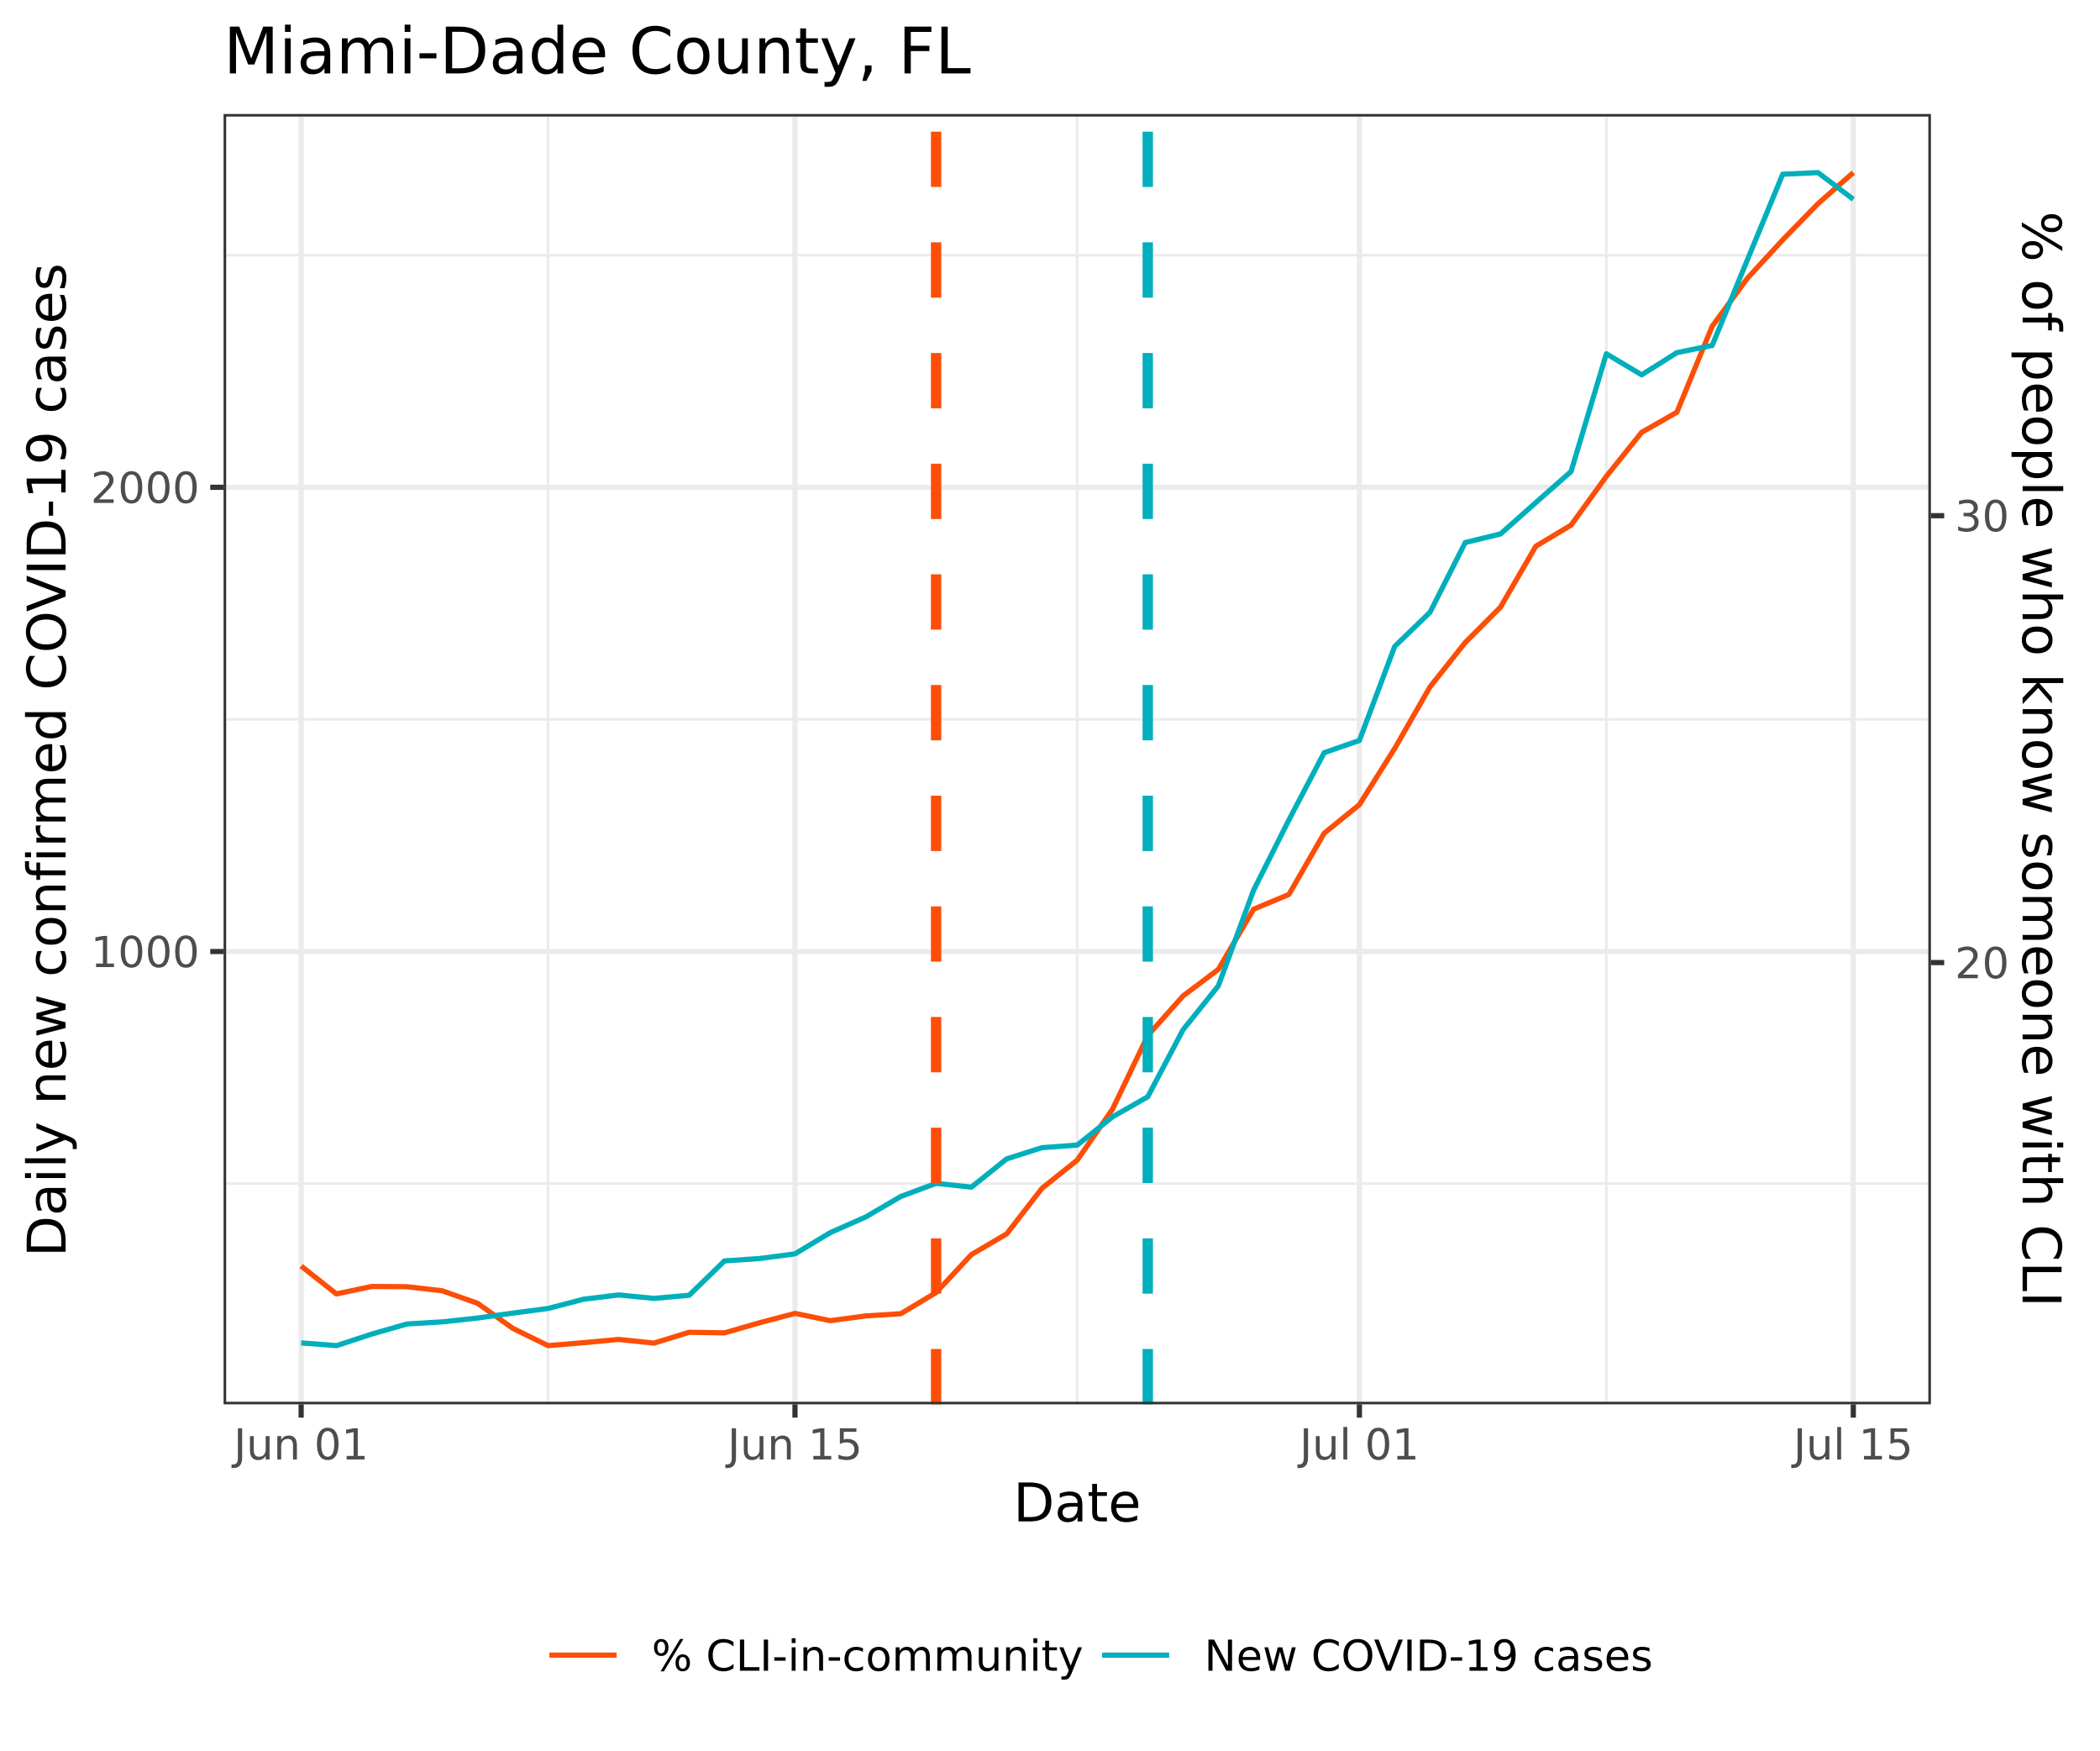
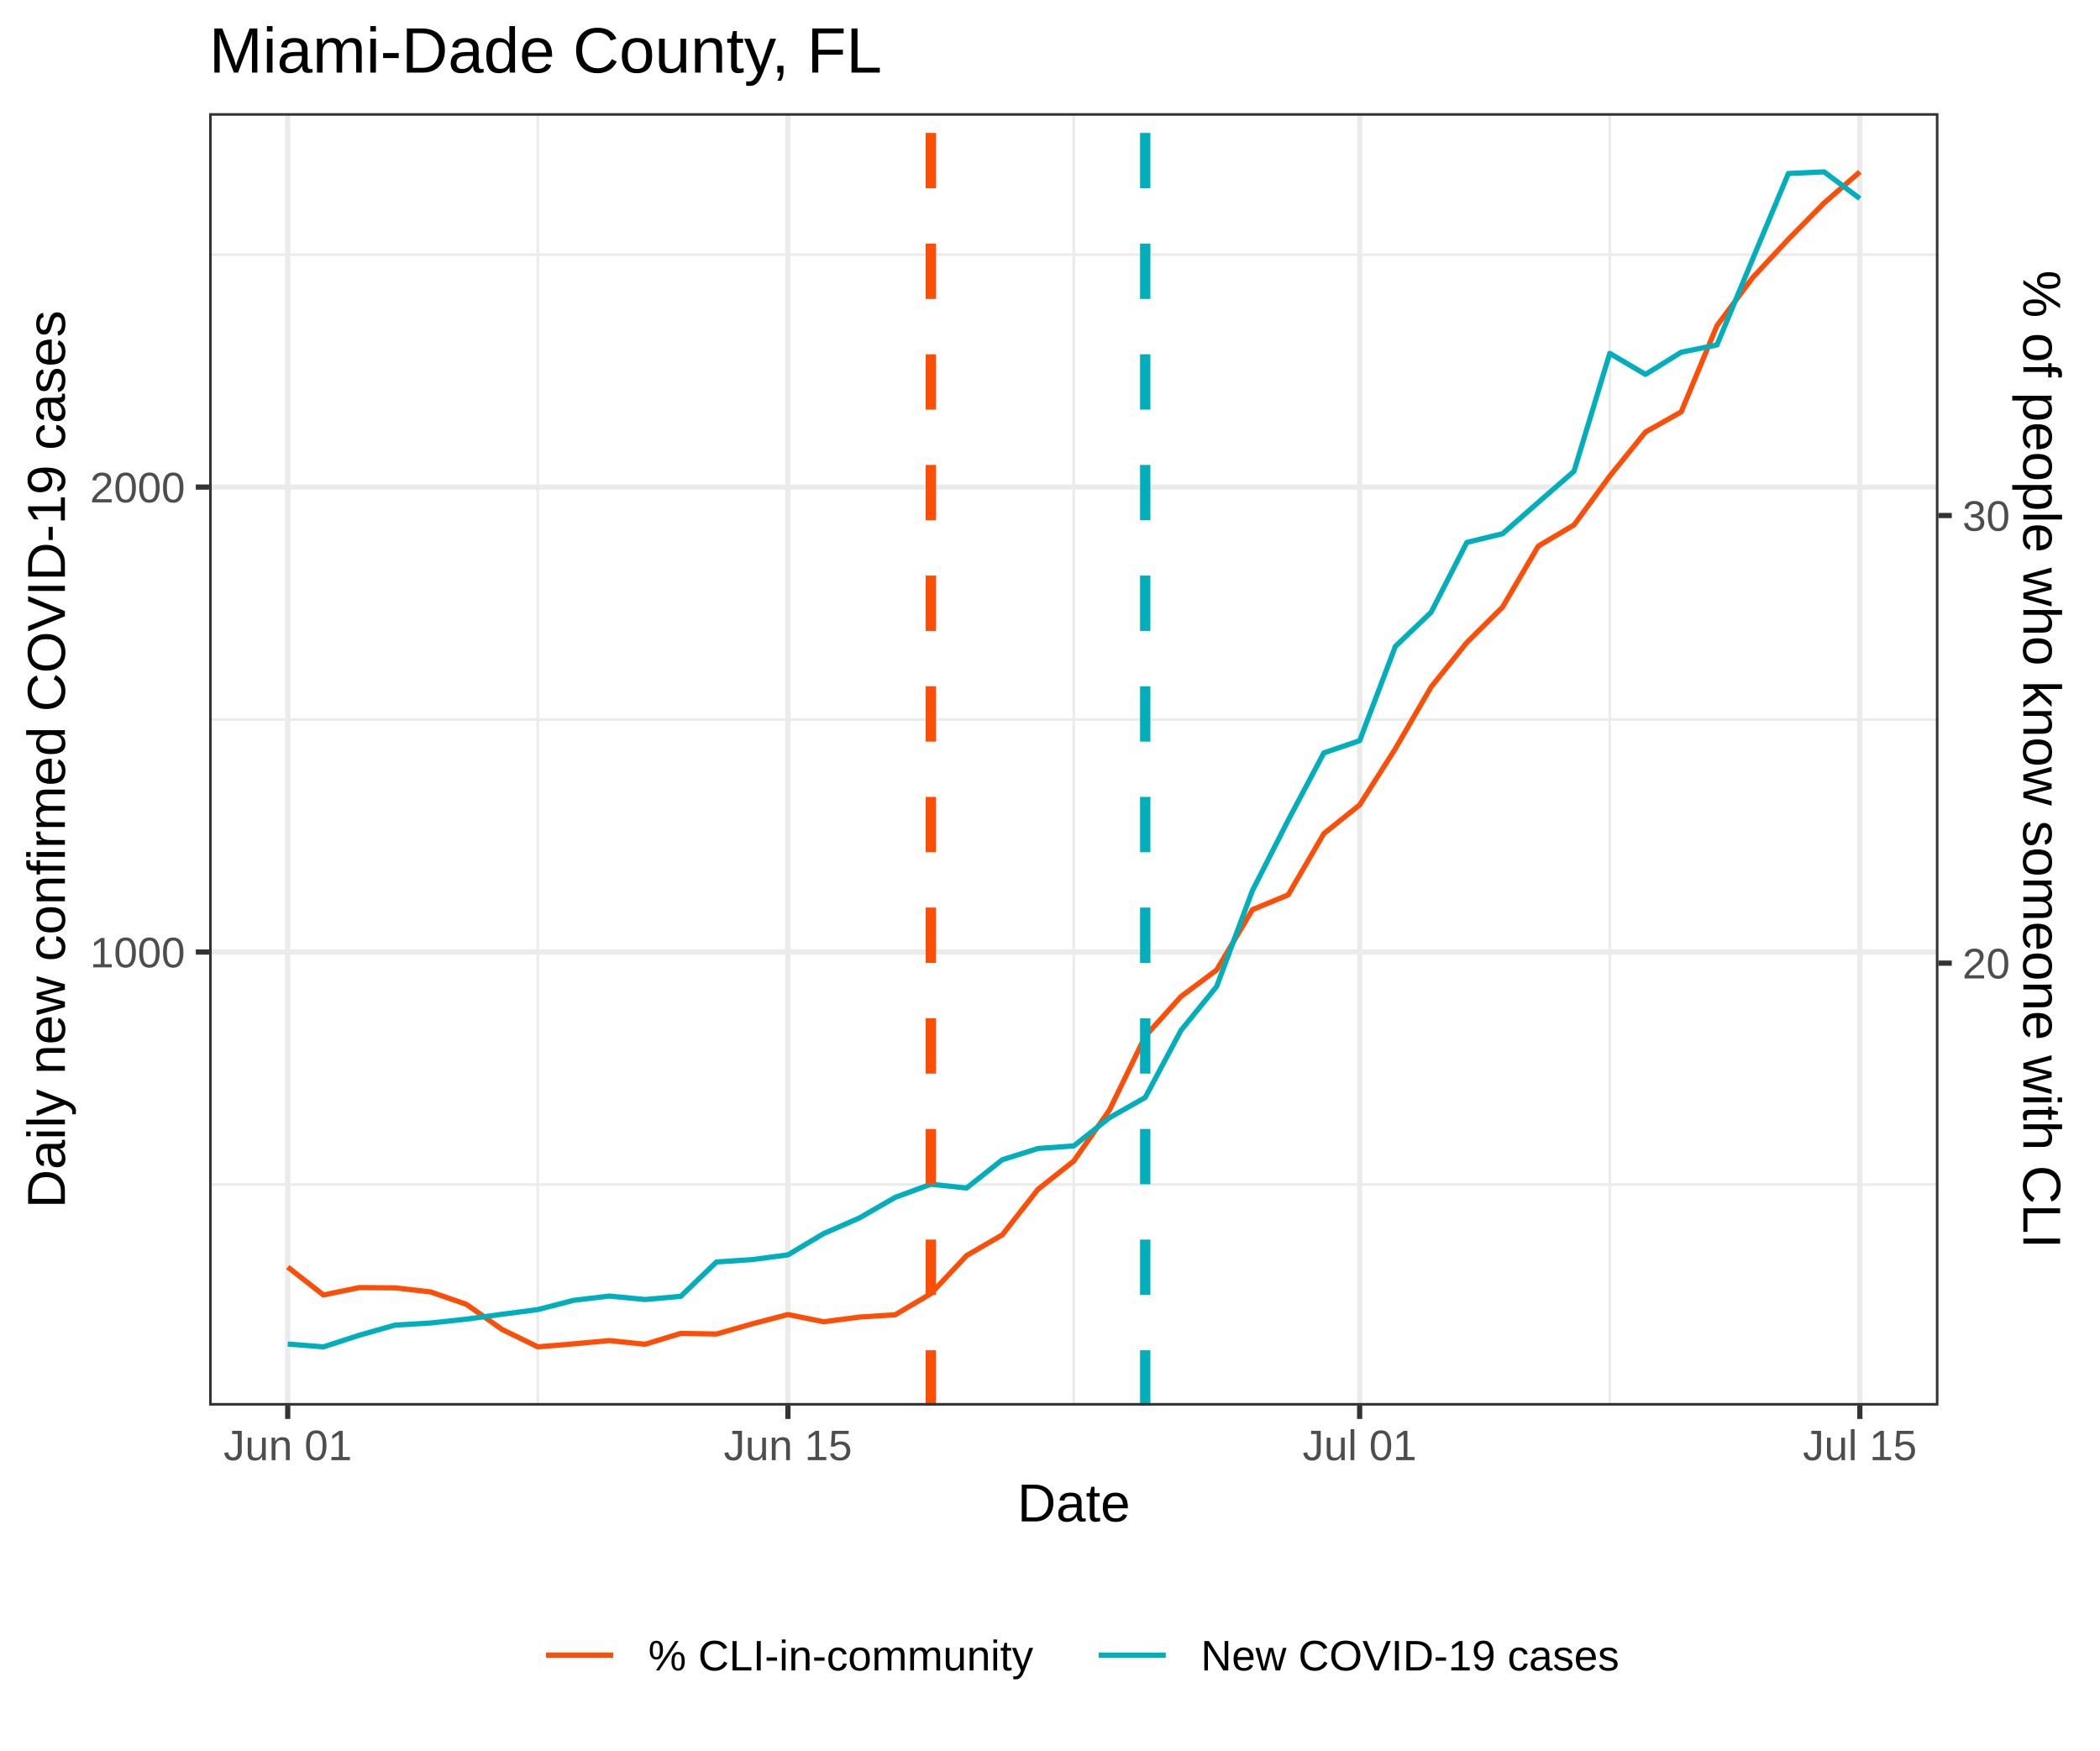
<svg xmlns="http://www.w3.org/2000/svg" viewBox="0 0 432.00 360.00">
  <defs>
    <style type="text/css">
    line, polyline, polygon, path, rect, circle {
      fill: none;
      stroke: #000000;
      stroke-linecap: round;
      stroke-linejoin: round;
      stroke-miterlimit: 10.00;
    }
  </style>
  </defs>
  <rect width="100%" height="100%" style="stroke: none; fill: #FFFFFF;" />
  <rect x="0" y="0.00" width="432.00" height="360.00" style="stroke-width: 1.07; stroke: #FFFFFF; fill: #FFFFFF;" />
  <defs>
-     <clipPath id="cpNDUuOTl8Mzk3LjIxfDI4OC44MnwyMy40NA==">
-       <rect x="45.99" y="23.44" width="351.23" height="265.38" />
+     <clipPath id="cpNDMuMDJ8Mzk4Ljc3fDI4OS4wOHwyMy4yNw==">
+       <rect x="43.02" y="23.27" width="355.75" height="265.81" />
    </clipPath>
  </defs>
-   <rect x="45.99" y="23.44" width="351.23" height="265.38" style="stroke-width: 1.07; stroke: none; fill: #FFFFFF;" clip-path="url(#cpNDUuOTl8Mzk3LjIxfDI4OC44MnwyMy40NA==)" />
-   <polyline points="45.99,243.42 397.21,243.42 " style="stroke-width: 0.53; stroke: #EBEBEB; stroke-linecap: butt;" clip-path="url(#cpNDUuOTl8Mzk3LjIxfDI4OC44MnwyMy40NA==)" />
-   <polyline points="45.99,147.95 397.21,147.95 " style="stroke-width: 0.53; stroke: #EBEBEB; stroke-linecap: butt;" clip-path="url(#cpNDUuOTl8Mzk3LjIxfDI4OC44MnwyMy40NA==)" />
-   <polyline points="45.99,52.48 397.21,52.48 " style="stroke-width: 0.53; stroke: #EBEBEB; stroke-linecap: butt;" clip-path="url(#cpNDUuOTl8Mzk3LjIxfDI4OC44MnwyMy40NA==)" />
-   <polyline points="112.75,288.82 112.75,23.44 " style="stroke-width: 0.53; stroke: #EBEBEB; stroke-linecap: butt;" clip-path="url(#cpNDUuOTl8Mzk3LjIxfDI4OC44MnwyMy40NA==)" />
-   <polyline points="221.60,288.82 221.60,23.44 " style="stroke-width: 0.53; stroke: #EBEBEB; stroke-linecap: butt;" clip-path="url(#cpNDUuOTl8Mzk3LjIxfDI4OC44MnwyMy40NA==)" />
-   <polyline points="330.45,288.82 330.45,23.44 " style="stroke-width: 0.53; stroke: #EBEBEB; stroke-linecap: butt;" clip-path="url(#cpNDUuOTl8Mzk3LjIxfDI4OC44MnwyMy40NA==)" />
-   <polyline points="45.99,195.69 397.21,195.69 " style="stroke-width: 1.07; stroke: #EBEBEB; stroke-linecap: butt;" clip-path="url(#cpNDUuOTl8Mzk3LjIxfDI4OC44MnwyMy40NA==)" />
-   <polyline points="45.99,100.22 397.21,100.22 " style="stroke-width: 1.07; stroke: #EBEBEB; stroke-linecap: butt;" clip-path="url(#cpNDUuOTl8Mzk3LjIxfDI4OC44MnwyMy40NA==)" />
-   <polyline points="61.95,288.82 61.95,23.44 " style="stroke-width: 1.07; stroke: #EBEBEB; stroke-linecap: butt;" clip-path="url(#cpNDUuOTl8Mzk3LjIxfDI4OC44MnwyMy40NA==)" />
-   <polyline points="163.54,288.82 163.54,23.44 " style="stroke-width: 1.07; stroke: #EBEBEB; stroke-linecap: butt;" clip-path="url(#cpNDUuOTl8Mzk3LjIxfDI4OC44MnwyMy40NA==)" />
-   <polyline points="279.65,288.82 279.65,23.44 " style="stroke-width: 1.07; stroke: #EBEBEB; stroke-linecap: butt;" clip-path="url(#cpNDUuOTl8Mzk3LjIxfDI4OC44MnwyMy40NA==)" />
-   <polyline points="381.25,288.82 381.25,23.44 " style="stroke-width: 1.07; stroke: #EBEBEB; stroke-linecap: butt;" clip-path="url(#cpNDUuOTl8Mzk3LjIxfDI4OC44MnwyMy40NA==)" />
-   <polyline points="61.95,260.38 69.21,266.11 76.46,264.58 83.72,264.63 90.98,265.47 98.23,268.03 105.49,273.19 112.75,276.75 120.00,276.14 127.26,275.47 134.52,276.23 141.77,274.00 149.03,274.12 156.29,272.03 163.54,270.12 170.80,271.61 178.06,270.64 185.31,270.18 192.57,265.83 199.83,258.02 207.09,253.76 214.34,244.40 221.60,238.60 228.86,228.11 236.11,212.98 243.37,204.83 250.63,199.37 257.88,186.99 265.14,183.96 272.40,171.37 279.65,165.48 286.91,153.93 294.17,141.27 301.42,132.14 308.68,124.86 315.94,112.34 323.19,108.00 330.45,97.97 337.71,88.92 344.96,84.78 352.22,67.10 359.48,57.21 366.73,49.34 373.99,41.89 381.25,35.50 " style="stroke-width: 1.07; stroke: #FC4E07; stroke-linecap: butt;" clip-path="url(#cpNDUuOTl8Mzk3LjIxfDI4OC44MnwyMy40NA==)" />
-   <polyline points="61.95,276.18 69.21,276.75 76.46,274.37 83.72,272.29 90.98,271.86 98.23,271.07 105.49,270.06 112.75,269.10 120.00,267.21 127.26,266.32 134.52,267.03 141.77,266.39 149.03,259.32 156.29,258.83 163.54,257.87 170.80,253.50 178.06,250.30 185.31,246.07 192.57,243.37 199.83,244.15 207.09,238.34 214.34,236.03 221.60,235.50 228.86,229.70 236.11,225.56 243.37,211.78 250.63,202.75 257.88,183.09 265.14,168.64 272.40,154.80 279.65,152.29 286.91,132.94 294.17,125.93 301.42,111.58 308.68,109.81 315.94,103.36 323.19,96.97 330.45,72.76 337.71,77.09 344.96,72.53 352.22,71.05 359.48,53.40 366.73,35.83 373.99,35.50 381.25,40.99 " style="stroke-width: 1.07; stroke: #00AFBB; stroke-linecap: butt;" clip-path="url(#cpNDUuOTl8Mzk3LjIxfDI4OC44MnwyMy40NA==)" />
-   <line x1="192.57" y1="288.82" x2="192.57" y2="23.44" style="stroke-width: 2.13; stroke: #FC4E07; stroke-dasharray: 11.38,11.38; stroke-linecap: butt;" clip-path="url(#cpNDUuOTl8Mzk3LjIxfDI4OC44MnwyMy40NA==)" />
-   <line x1="236.11" y1="288.82" x2="236.11" y2="23.44" style="stroke-width: 2.13; stroke: #00AFBB; stroke-dasharray: 11.38,11.38; stroke-linecap: butt;" clip-path="url(#cpNDUuOTl8Mzk3LjIxfDI4OC44MnwyMy40NA==)" />
-   <rect x="45.99" y="23.44" width="351.23" height="265.38" style="stroke-width: 1.07; stroke: #333333;" clip-path="url(#cpNDUuOTl8Mzk3LjIxfDI4OC44MnwyMy40NA==)" />
+   <rect x="43.02" y="23.27" width="355.75" height="265.81" style="stroke-width: 1.07; stroke: none; fill: #FFFFFF;" clip-path="url(#cpNDMuMDJ8Mzk4Ljc3fDI4OS4wOHwyMy4yNw==)" />
+   <polyline points="43.02,243.61 398.77,243.61 " style="stroke-width: 0.53; stroke: #EBEBEB; stroke-linecap: butt;" clip-path="url(#cpNDMuMDJ8Mzk4Ljc3fDI4OS4wOHwyMy4yNw==)" />
+   <polyline points="43.02,147.98 398.77,147.98 " style="stroke-width: 0.53; stroke: #EBEBEB; stroke-linecap: butt;" clip-path="url(#cpNDMuMDJ8Mzk4Ljc3fDI4OS4wOHwyMy4yNw==)" />
+   <polyline points="43.02,52.36 398.77,52.36 " style="stroke-width: 0.53; stroke: #EBEBEB; stroke-linecap: butt;" clip-path="url(#cpNDMuMDJ8Mzk4Ljc3fDI4OS4wOHwyMy4yNw==)" />
+   <polyline points="110.64,289.08 110.64,23.27 " style="stroke-width: 0.53; stroke: #EBEBEB; stroke-linecap: butt;" clip-path="url(#cpNDMuMDJ8Mzk4Ljc3fDI4OS4wOHwyMy4yNw==)" />
+   <polyline points="220.89,289.08 220.89,23.27 " style="stroke-width: 0.53; stroke: #EBEBEB; stroke-linecap: butt;" clip-path="url(#cpNDMuMDJ8Mzk4Ljc3fDI4OS4wOHwyMy4yNw==)" />
+   <polyline points="331.15,289.08 331.15,23.27 " style="stroke-width: 0.53; stroke: #EBEBEB; stroke-linecap: butt;" clip-path="url(#cpNDMuMDJ8Mzk4Ljc3fDI4OS4wOHwyMy4yNw==)" />
+   <polyline points="43.02,195.80 398.77,195.80 " style="stroke-width: 1.07; stroke: #EBEBEB; stroke-linecap: butt;" clip-path="url(#cpNDMuMDJ8Mzk4Ljc3fDI4OS4wOHwyMy4yNw==)" />
+   <polyline points="43.02,100.17 398.77,100.17 " style="stroke-width: 1.07; stroke: #EBEBEB; stroke-linecap: butt;" clip-path="url(#cpNDMuMDJ8Mzk4Ljc3fDI4OS4wOHwyMy4yNw==)" />
+   <polyline points="59.19,289.08 59.19,23.27 " style="stroke-width: 1.07; stroke: #EBEBEB; stroke-linecap: butt;" clip-path="url(#cpNDMuMDJ8Mzk4Ljc3fDI4OS4wOHwyMy4yNw==)" />
+   <polyline points="162.09,289.08 162.09,23.27 " style="stroke-width: 1.07; stroke: #EBEBEB; stroke-linecap: butt;" clip-path="url(#cpNDMuMDJ8Mzk4Ljc3fDI4OS4wOHwyMy4yNw==)" />
+   <polyline points="279.70,289.08 279.70,23.27 " style="stroke-width: 1.07; stroke: #EBEBEB; stroke-linecap: butt;" clip-path="url(#cpNDMuMDJ8Mzk4Ljc3fDI4OS4wOHwyMy4yNw==)" />
+   <polyline points="382.60,289.08 382.60,23.27 " style="stroke-width: 1.07; stroke: #EBEBEB; stroke-linecap: butt;" clip-path="url(#cpNDMuMDJ8Mzk4Ljc3fDI4OS4wOHwyMy4yNw==)" />
+   <polyline points="59.19,260.59 66.54,266.33 73.89,264.81 81.24,264.86 88.59,265.70 95.94,268.25 103.29,273.42 110.64,277.00 117.99,276.38 125.34,275.71 132.69,276.47 140.04,274.23 147.39,274.36 154.74,272.27 162.09,270.35 169.44,271.84 176.79,270.87 184.14,270.41 191.49,266.06 198.84,258.23 206.19,253.96 213.54,244.59 220.89,238.78 228.24,228.28 235.59,213.12 242.94,204.96 250.29,199.48 257.64,187.08 264.99,184.05 272.34,171.44 279.70,165.54 287.05,153.97 294.40,141.29 301.75,132.14 309.10,124.85 316.45,112.31 323.80,107.96 331.15,97.92 338.50,88.85 345.85,84.71 353.20,66.99 360.55,57.09 367.90,49.20 375.25,41.74 382.60,35.35 " style="stroke-width: 1.07; stroke: #FC4E07; stroke-linecap: butt;" clip-path="url(#cpNDMuMDJ8Mzk4Ljc3fDI4OS4wOHwyMy4yNw==)" />
+   <polyline points="59.19,276.42 66.54,277.00 73.89,274.61 81.24,272.53 88.59,272.09 95.94,271.30 103.29,270.29 110.64,269.33 117.99,267.43 125.34,266.55 132.69,267.26 140.04,266.61 147.39,259.54 154.74,259.05 162.09,258.08 169.44,253.70 176.79,250.49 184.14,246.26 191.49,243.55 198.84,244.33 206.19,238.51 213.54,236.20 220.89,235.67 228.24,229.87 235.59,225.71 242.94,211.92 250.29,202.87 257.64,183.17 264.99,168.71 272.34,154.84 279.70,152.33 287.05,132.94 294.40,125.92 301.75,111.55 309.10,109.77 316.45,103.31 323.80,96.92 331.15,72.67 338.50,77.00 345.85,72.44 353.20,70.95 360.55,53.27 367.90,35.68 375.25,35.35 382.60,40.84 " style="stroke-width: 1.07; stroke: #00AFBB; stroke-linecap: butt;" clip-path="url(#cpNDMuMDJ8Mzk4Ljc3fDI4OS4wOHwyMy4yNw==)" />
+   <line x1="191.49" y1="289.08" x2="191.49" y2="23.27" style="stroke-width: 2.13; stroke: #FC4E07; stroke-dasharray: 11.38,11.38; stroke-linecap: butt;" clip-path="url(#cpNDMuMDJ8Mzk4Ljc3fDI4OS4wOHwyMy4yNw==)" />
+   <line x1="235.59" y1="289.08" x2="235.59" y2="23.27" style="stroke-width: 2.13; stroke: #00AFBB; stroke-dasharray: 11.38,11.38; stroke-linecap: butt;" clip-path="url(#cpNDMuMDJ8Mzk4Ljc3fDI4OS4wOHwyMy4yNw==)" />
+   <rect x="43.02" y="23.27" width="355.75" height="265.81" style="stroke-width: 1.07; stroke: #333333;" clip-path="url(#cpNDMuMDJ8Mzk4Ljc3fDI4OS4wOHwyMy4yNw==)" />
  <defs>
    <clipPath id="cpMC4wMHw0MzIuMDB8MzYwLjAwfDAuMDA=">
      <rect x="0.00" y="0.00" width="432.00" height="360.00" />
    </clipPath>
  </defs>
  <g clip-path="url(#cpMC4wMHw0MzIuMDB8MzYwLjAwfDAuMDA=)">
-     <text x="18.66" y="198.90" style="font-size: 8.80px; fill: #4D4D4D; font-family: DejaVu Sans;" textLength="22.40px" lengthAdjust="spacingAndGlyphs">1000</text>
+     <text x="18.51" y="198.95" style="font-size: 8.80px; fill: #4D4D4D; font-family: Arial;" textLength="19.58px" lengthAdjust="spacingAndGlyphs">1000</text>
  </g>
  <g clip-path="url(#cpMC4wMHw0MzIuMDB8MzYwLjAwfDAuMDA=)">
-     <text x="18.66" y="103.43" style="font-size: 8.80px; fill: #4D4D4D; font-family: DejaVu Sans;" textLength="22.40px" lengthAdjust="spacingAndGlyphs">2000</text>
+     <text x="18.51" y="103.32" style="font-size: 8.80px; fill: #4D4D4D; font-family: Arial;" textLength="19.58px" lengthAdjust="spacingAndGlyphs">2000</text>
  </g>
-   <polyline points="43.25,195.69 45.99,195.69 " style="stroke-width: 1.07; stroke: #333333; stroke-linecap: butt;" clip-path="url(#cpMC4wMHw0MzIuMDB8MzYwLjAwfDAuMDA=)" />
-   <polyline points="43.25,100.22 45.99,100.22 " style="stroke-width: 1.07; stroke: #333333; stroke-linecap: butt;" clip-path="url(#cpMC4wMHw0MzIuMDB8MzYwLjAwfDAuMDA=)" />
-   <polyline points="397.21,197.97 399.95,197.97 " style="stroke-width: 1.07; stroke: #333333; stroke-linecap: butt;" clip-path="url(#cpMC4wMHw0MzIuMDB8MzYwLjAwfDAuMDA=)" />
-   <polyline points="397.21,106.06 399.95,106.06 " style="stroke-width: 1.07; stroke: #333333; stroke-linecap: butt;" clip-path="url(#cpMC4wMHw0MzIuMDB8MzYwLjAwfDAuMDA=)" />
+   <polyline points="40.28,195.80 43.02,195.80 " style="stroke-width: 1.07; stroke: #333333; stroke-linecap: butt;" clip-path="url(#cpMC4wMHw0MzIuMDB8MzYwLjAwfDAuMDA=)" />
+   <polyline points="40.28,100.17 43.02,100.17 " style="stroke-width: 1.07; stroke: #333333; stroke-linecap: butt;" clip-path="url(#cpMC4wMHw0MzIuMDB8MzYwLjAwfDAuMDA=)" />
+   <polyline points="398.77,198.08 401.51,198.08 " style="stroke-width: 1.07; stroke: #333333; stroke-linecap: butt;" clip-path="url(#cpMC4wMHw0MzIuMDB8MzYwLjAwfDAuMDA=)" />
+   <polyline points="398.77,106.02 401.51,106.02 " style="stroke-width: 1.07; stroke: #333333; stroke-linecap: butt;" clip-path="url(#cpMC4wMHw0MzIuMDB8MzYwLjAwfDAuMDA=)" />
  <g clip-path="url(#cpMC4wMHw0MzIuMDB8MzYwLjAwfDAuMDA=)">
-     <text x="402.14" y="201.18" style="font-size: 8.80px; fill: #4D4D4D; font-family: DejaVu Sans;" textLength="11.20px" lengthAdjust="spacingAndGlyphs">20</text>
+     <text x="403.70" y="201.23" style="font-size: 8.80px; fill: #4D4D4D; font-family: Arial;" textLength="9.79px" lengthAdjust="spacingAndGlyphs">20</text>
  </g>
  <g clip-path="url(#cpMC4wMHw0MzIuMDB8MzYwLjAwfDAuMDA=)">
-     <text x="402.14" y="109.26" style="font-size: 8.80px; fill: #4D4D4D; font-family: DejaVu Sans;" textLength="11.20px" lengthAdjust="spacingAndGlyphs">30</text>
+     <text x="403.70" y="109.17" style="font-size: 8.80px; fill: #4D4D4D; font-family: Arial;" textLength="9.79px" lengthAdjust="spacingAndGlyphs">30</text>
  </g>
-   <polyline points="61.95,291.56 61.95,288.82 " style="stroke-width: 1.07; stroke: #333333; stroke-linecap: butt;" clip-path="url(#cpMC4wMHw0MzIuMDB8MzYwLjAwfDAuMDA=)" />
-   <polyline points="163.54,291.56 163.54,288.82 " style="stroke-width: 1.07; stroke: #333333; stroke-linecap: butt;" clip-path="url(#cpMC4wMHw0MzIuMDB8MzYwLjAwfDAuMDA=)" />
-   <polyline points="279.65,291.56 279.65,288.82 " style="stroke-width: 1.07; stroke: #333333; stroke-linecap: butt;" clip-path="url(#cpMC4wMHw0MzIuMDB8MzYwLjAwfDAuMDA=)" />
-   <polyline points="381.25,291.56 381.25,288.82 " style="stroke-width: 1.07; stroke: #333333; stroke-linecap: butt;" clip-path="url(#cpMC4wMHw0MzIuMDB8MzYwLjAwfDAuMDA=)" />
+   <polyline points="59.19,291.82 59.19,289.08 " style="stroke-width: 1.07; stroke: #333333; stroke-linecap: butt;" clip-path="url(#cpMC4wMHw0MzIuMDB8MzYwLjAwfDAuMDA=)" />
+   <polyline points="162.09,291.82 162.09,289.08 " style="stroke-width: 1.07; stroke: #333333; stroke-linecap: butt;" clip-path="url(#cpMC4wMHw0MzIuMDB8MzYwLjAwfDAuMDA=)" />
+   <polyline points="279.70,291.82 279.70,289.08 " style="stroke-width: 1.07; stroke: #333333; stroke-linecap: butt;" clip-path="url(#cpMC4wMHw0MzIuMDB8MzYwLjAwfDAuMDA=)" />
+   <polyline points="382.60,291.82 382.60,289.08 " style="stroke-width: 1.07; stroke: #333333; stroke-linecap: butt;" clip-path="url(#cpMC4wMHw0MzIuMDB8MzYwLjAwfDAuMDA=)" />
  <g clip-path="url(#cpMC4wMHw0MzIuMDB8MzYwLjAwfDAuMDA=)">
-     <text x="48.08" y="300.16" style="font-size: 8.80px; fill: #4D4D4D; font-family: DejaVu Sans;" textLength="27.74px" lengthAdjust="spacingAndGlyphs">Jun 01</text>
+     <text x="45.98" y="300.31" style="font-size: 8.80px; fill: #4D4D4D; font-family: Arial;" textLength="26.42px" lengthAdjust="spacingAndGlyphs">Jun 01</text>
  </g>
  <g clip-path="url(#cpMC4wMHw0MzIuMDB8MzYwLjAwfDAuMDA=)">
-     <text x="149.67" y="300.16" style="font-size: 8.80px; fill: #4D4D4D; font-family: DejaVu Sans;" textLength="27.74px" lengthAdjust="spacingAndGlyphs">Jun 15</text>
+     <text x="148.88" y="300.31" style="font-size: 8.80px; fill: #4D4D4D; font-family: Arial;" textLength="26.42px" lengthAdjust="spacingAndGlyphs">Jun 15</text>
  </g>
  <g clip-path="url(#cpMC4wMHw0MzIuMDB8MzYwLjAwfDAuMDA=)">
-     <text x="267.35" y="300.16" style="font-size: 8.80px; fill: #4D4D4D; font-family: DejaVu Sans;" textLength="24.61px" lengthAdjust="spacingAndGlyphs">Jul 01</text>
+     <text x="267.95" y="300.31" style="font-size: 8.80px; fill: #4D4D4D; font-family: Arial;" textLength="23.48px" lengthAdjust="spacingAndGlyphs">Jul 01</text>
  </g>
  <g clip-path="url(#cpMC4wMHw0MzIuMDB8MzYwLjAwfDAuMDA=)">
-     <text x="368.94" y="300.16" style="font-size: 8.80px; fill: #4D4D4D; font-family: DejaVu Sans;" textLength="24.61px" lengthAdjust="spacingAndGlyphs">Jul 15</text>
+     <text x="370.86" y="300.31" style="font-size: 8.80px; fill: #4D4D4D; font-family: Arial;" textLength="23.48px" lengthAdjust="spacingAndGlyphs">Jul 15</text>
  </g>
  <g clip-path="url(#cpMC4wMHw0MzIuMDB8MzYwLjAwfDAuMDA=)">
-     <text x="208.45" y="312.90" style="font-size: 11.00px; font-family: DejaVu Sans;" textLength="26.29px" lengthAdjust="spacingAndGlyphs">Date</text>
+     <text x="209.28" y="312.90" style="font-size: 11.00px; font-family: Arial;" textLength="23.24px" lengthAdjust="spacingAndGlyphs">Date</text>
  </g>
  <g clip-path="url(#cpMC4wMHw0MzIuMDB8MzYwLjAwfDAuMDA=)">
-     <text transform="translate(13.50,258.52) rotate(-90)" style="font-size: 11.00px; font-family: DejaVu Sans;" textLength="204.78px" lengthAdjust="spacingAndGlyphs">Daily new confirmed COVID-19 cases</text>
+     <text transform="translate(13.35,248.48) rotate(-90)" style="font-size: 11.00px; font-family: Arial;" textLength="184.62px" lengthAdjust="spacingAndGlyphs">Daily new confirmed COVID-19 cases</text>
  </g>
  <g clip-path="url(#cpMC4wMHw0MzIuMDB8MzYwLjAwfDAuMDA=)">
-     <text transform="translate(416.08,43.44) rotate(90)" style="font-size: 11.00px; font-family: DejaVu Sans;" textLength="225.39px" lengthAdjust="spacingAndGlyphs">% of people who know someone with CLI</text>
+     <text transform="translate(416.23,55.59) rotate(90)" style="font-size: 11.00px; font-family: Arial;" textLength="201.17px" lengthAdjust="spacingAndGlyphs">% of people who know someone with CLI</text>
  </g>
-   <rect x="100.34" y="326.28" width="242.52" height="28.24" style="stroke-width: 1.07; stroke: none; fill: #FFFFFF;" clip-path="url(#cpMC4wMHw0MzIuMDB8MzYwLjAwfDAuMDA=)" />
-   <rect x="111.30" y="331.76" width="17.28" height="17.28" style="stroke-width: 1.07; stroke: none; fill: #FFFFFF;" clip-path="url(#cpMC4wMHw0MzIuMDB8MzYwLjAwfDAuMDA=)" />
-   <line x1="113.02" y1="340.40" x2="126.85" y2="340.40" style="stroke-width: 1.07; stroke: #FC4E07; stroke-linecap: butt;" clip-path="url(#cpMC4wMHw0MzIuMDB8MzYwLjAwfDAuMDA=)" />
-   <rect x="224.97" y="331.76" width="17.28" height="17.28" style="stroke-width: 1.07; stroke: none; fill: #FFFFFF;" clip-path="url(#cpMC4wMHw0MzIuMDB8MzYwLjAwfDAuMDA=)" />
-   <line x1="226.70" y1="340.40" x2="240.52" y2="340.40" style="stroke-width: 1.07; stroke: #00AFBB; stroke-linecap: butt;" clip-path="url(#cpMC4wMHw0MzIuMDB8MzYwLjAwfDAuMDA=)" />
+   <rect x="99.63" y="326.28" width="242.52" height="28.24" style="stroke-width: 1.07; stroke: none; fill: #FFFFFF;" clip-path="url(#cpMC4wMHw0MzIuMDB8MzYwLjAwfDAuMDA=)" />
+   <rect x="110.59" y="331.76" width="17.28" height="17.28" style="stroke-width: 1.07; stroke: none; fill: #FFFFFF;" clip-path="url(#cpMC4wMHw0MzIuMDB8MzYwLjAwfDAuMDA=)" />
+   <line x1="112.32" y1="340.40" x2="126.14" y2="340.40" style="stroke-width: 1.07; stroke: #FC4E07; stroke-linecap: butt;" clip-path="url(#cpMC4wMHw0MzIuMDB8MzYwLjAwfDAuMDA=)" />
+   <rect x="224.27" y="331.76" width="17.28" height="17.28" style="stroke-width: 1.07; stroke: none; fill: #FFFFFF;" clip-path="url(#cpMC4wMHw0MzIuMDB8MzYwLjAwfDAuMDA=)" />
+   <line x1="226.00" y1="340.40" x2="239.82" y2="340.40" style="stroke-width: 1.07; stroke: #00AFBB; stroke-linecap: butt;" clip-path="url(#cpMC4wMHw0MzIuMDB8MzYwLjAwfDAuMDA=)" />
  <g clip-path="url(#cpMC4wMHw0MzIuMDB8MzYwLjAwfDAuMDA=)">
-     <text x="134.06" y="343.61" style="font-size: 8.80px; font-family: DejaVu Sans;" textLength="88.80px" lengthAdjust="spacingAndGlyphs">% CLI-in-community</text>
+     <text x="133.35" y="343.55" style="font-size: 8.80px; font-family: Arial;" textLength="79.22px" lengthAdjust="spacingAndGlyphs">% CLI-in-community</text>
  </g>
  <g clip-path="url(#cpMC4wMHw0MzIuMDB8MzYwLjAwfDAuMDA=)">
-     <text x="247.73" y="343.61" style="font-size: 8.80px; font-family: DejaVu Sans;" textLength="92.44px" lengthAdjust="spacingAndGlyphs">New COVID-19 cases</text>
+     <text x="247.03" y="343.55" style="font-size: 8.80px; font-family: Arial;" textLength="86.07px" lengthAdjust="spacingAndGlyphs">New COVID-19 cases</text>
  </g>
  <g clip-path="url(#cpMC4wMHw0MzIuMDB8MzYwLjAwfDAuMDA=)">
-     <text x="45.99" y="15.10" style="font-size: 13.20px; font-family: DejaVu Sans;" textLength="153.73px" lengthAdjust="spacingAndGlyphs">Miami-Dade County, FL</text>
+     <text x="43.02" y="14.93" style="font-size: 13.20px; font-family: Arial;" textLength="139.38px" lengthAdjust="spacingAndGlyphs">Miami-Dade County, FL</text>
  </g>
</svg>
